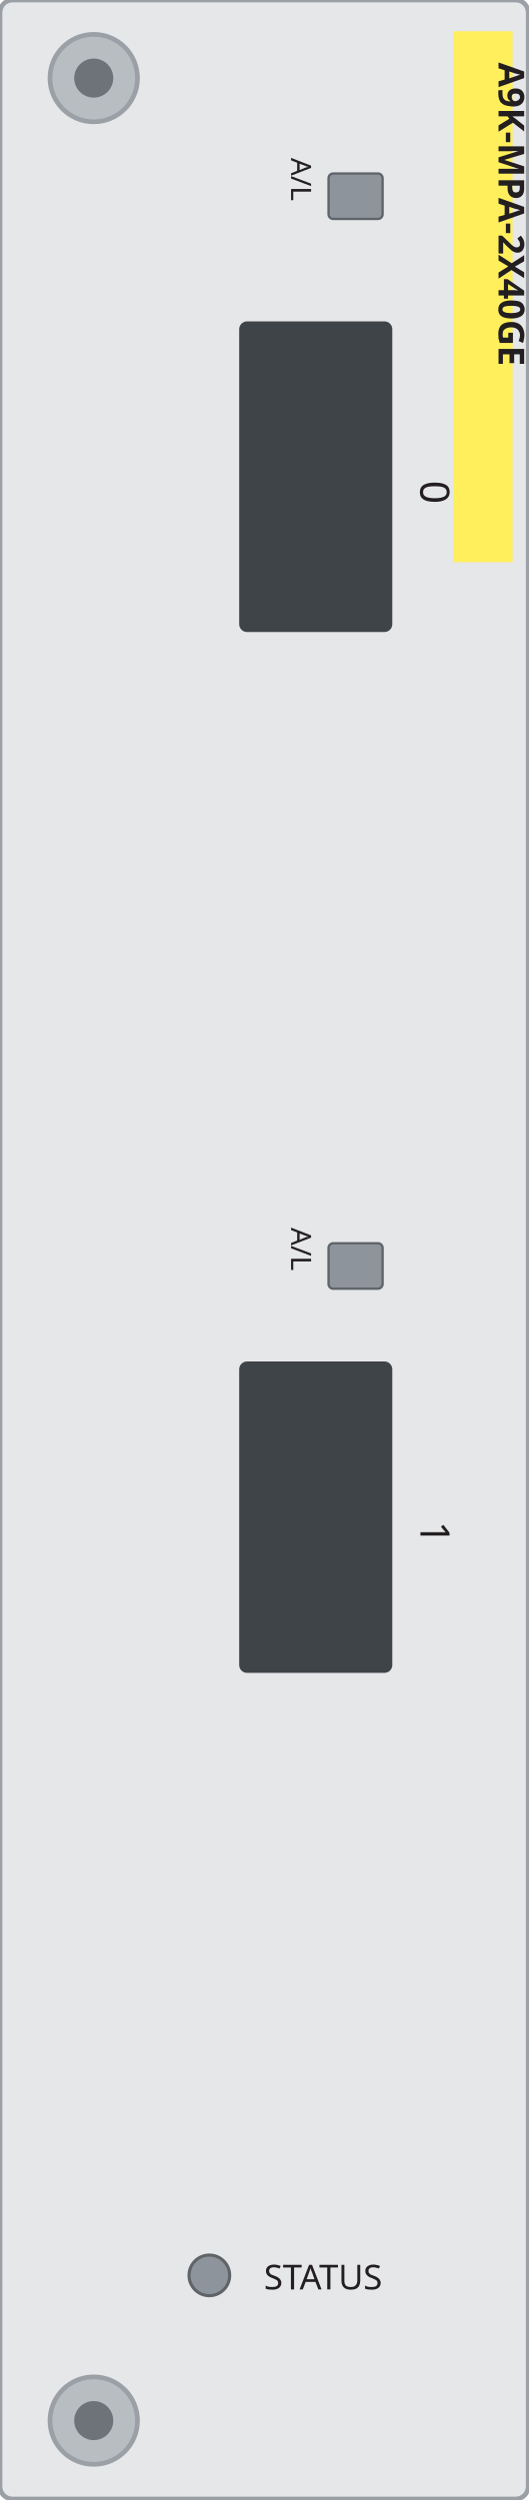
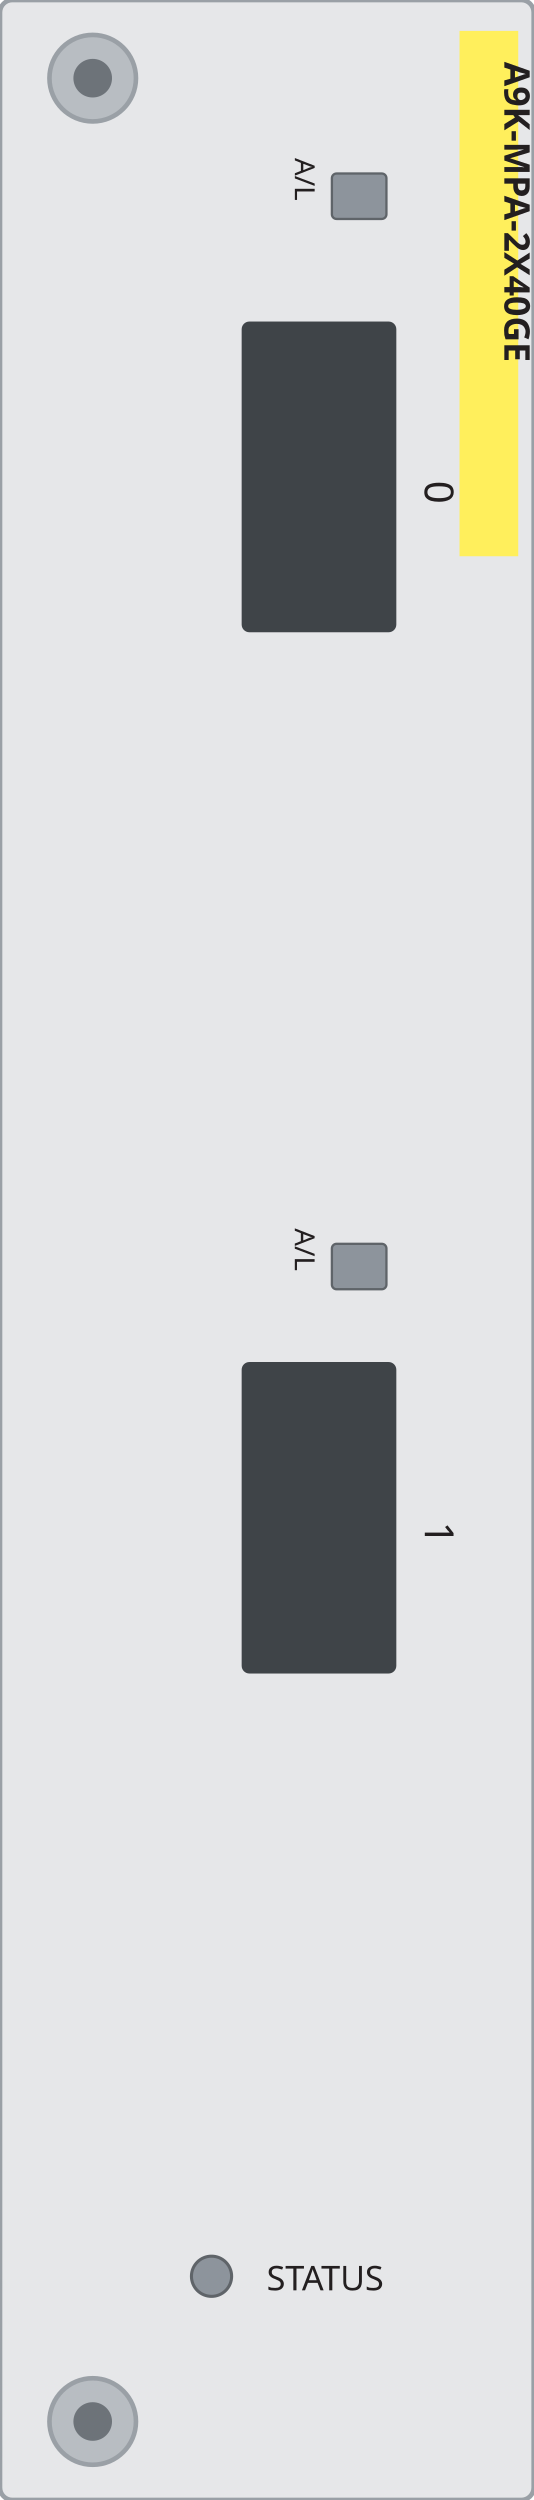
- <svg xmlns="http://www.w3.org/2000/svg" width="33.81mm" height="160.02mm" viewBox="0 0 33.81 160.02">
-   <rect id="plate" x="0" y="0" width="33.81" height="160.02" rx="0.8" fill="#e6e7e9" stroke="#9aa0a6" stroke-width="0.3" />
-   <rect x="15.31" y="20.58" width="9.8" height="19.89" rx="0.5" fill="#3f4448" />
-   <rect x="15.31" y="87.18" width="9.8" height="19.94" rx="0.5" fill="#3f4448" />
-   <rect id="led-p0" x="21.03" y="11.11" width="3.46" height="2.91" rx="0.3" fill="#8d949c" stroke="#5f6469" stroke-width="0.15" />
-   <rect id="led-p1" x="21.03" y="79.61" width="3.46" height="2.91" rx="0.3" fill="#8d949c" stroke="#5f6469" stroke-width="0.15" />
-   <circle id="status" cx="13.4" cy="145.7" r="1.3" fill="#8d949c" stroke="#5f6469" stroke-width="0.2" />
+ <svg xmlns="http://www.w3.org/2000/svg" width="34.54mm" height="161.8mm" viewBox="0 0 34.54 161.8">
+   <rect id="plate" x="0" y="0" width="34.54" height="161.8" rx="0.8" fill="#e6e7e9" stroke="#9aa0a6" stroke-width="0.3" />
+   <rect x="15.64" y="20.81" width="10.01" height="20.11" rx="0.5" fill="#3f4448" />
+   <rect x="15.64" y="88.15" width="10.01" height="20.16" rx="0.5" fill="#3f4448" />
+   <rect id="led-p0" x="21.48" y="11.23" width="3.53" height="2.94" rx="0.3" fill="#8d949c" stroke="#5f6469" stroke-width="0.15" />
+   <rect id="led-p1" x="21.48" y="80.5" width="3.53" height="2.94" rx="0.3" fill="#8d949c" stroke="#5f6469" stroke-width="0.15" />
+   <circle id="status" cx="13.69" cy="147.32" r="1.3" fill="#8d949c" stroke="#5f6469" stroke-width="0.2" />
  <g>
-     <circle cx="6.0" cy="5.0" r="2.8" fill="#b8bdc2" stroke="#9aa0a6" stroke-width="0.3" />
-     <circle cx="6.0" cy="5.0" r="1.25" fill="#6d7379" />
+     <circle cx="6.0" cy="5.06" r="2.8" fill="#b8bdc2" stroke="#9aa0a6" stroke-width="0.3" />
+     <circle cx="6.0" cy="5.06" r="1.25" fill="#6d7379" />
  </g>
  <g>
-     <circle cx="6.0" cy="155.0" r="2.8" fill="#b8bdc2" stroke="#9aa0a6" stroke-width="0.3" />
-     <circle cx="6.0" cy="155.0" r="1.25" fill="#6d7379" />
+     <circle cx="6.0" cy="156.72" r="2.8" fill="#b8bdc2" stroke="#9aa0a6" stroke-width="0.3" />
+     <circle cx="6.0" cy="156.72" r="1.25" fill="#6d7379" />
  </g>
  <g id="silkscreen">
-     <text x="26.91" y="31.52" transform="rotate(90 26.91 31.52)" font-family="sans-serif" font-size="2.6" text-anchor="middle" fill="#231f20">0</text>
-     <text x="26.91" y="98.15" transform="rotate(90 26.91 98.15)" font-family="sans-serif" font-size="2.6" text-anchor="middle" fill="#231f20">1</text>
-     <text x="18.63" y="10.11" transform="rotate(90 18.63 10.11)" font-family="sans-serif" font-size="1.8" fill="#231f20">A/L</text>
-     <text x="18.63" y="78.61" transform="rotate(90 18.63 78.61)" font-family="sans-serif" font-size="1.8" fill="#231f20">A/L</text>
-     <text x="16.9" y="146.6" font-family="sans-serif" font-size="2.2" fill="#231f20">STATUS</text>
-     <rect x="29.01" y="2.0" width="3.8" height="34.0" fill="#ffef5c" />
-     <text x="31.91" y="4.0" transform="rotate(90 31.91 4.0)" font-family="sans-serif" font-size="2.3" font-weight="bold" fill="#231f20">A9K-MPA-2X40GE</text>
+     <text x="27.49" y="31.86" transform="rotate(90 27.49 31.86)" font-family="sans-serif" font-size="2.6" text-anchor="middle" fill="#231f20">0</text>
+     <text x="27.49" y="99.23" transform="rotate(90 27.49 99.23)" font-family="sans-serif" font-size="2.6" text-anchor="middle" fill="#231f20">1</text>
+     <text x="19.08" y="10.23" transform="rotate(90 19.08 10.23)" font-family="sans-serif" font-size="1.8" fill="#231f20">A/L</text>
+     <text x="19.08" y="79.5" transform="rotate(90 19.08 79.5)" font-family="sans-serif" font-size="1.8" fill="#231f20">A/L</text>
+     <text x="17.26" y="148.23" font-family="sans-serif" font-size="2.2" fill="#231f20">STATUS</text>
+     <rect x="29.74" y="2.0" width="3.8" height="34.0" fill="#ffef5c" />
+     <text x="32.64" y="4.0" transform="rotate(90 32.64 4.0)" font-family="sans-serif" font-size="2.3" font-weight="bold" fill="#231f20">A9K-MPA-2X40GE</text>
  </g>
</svg>
